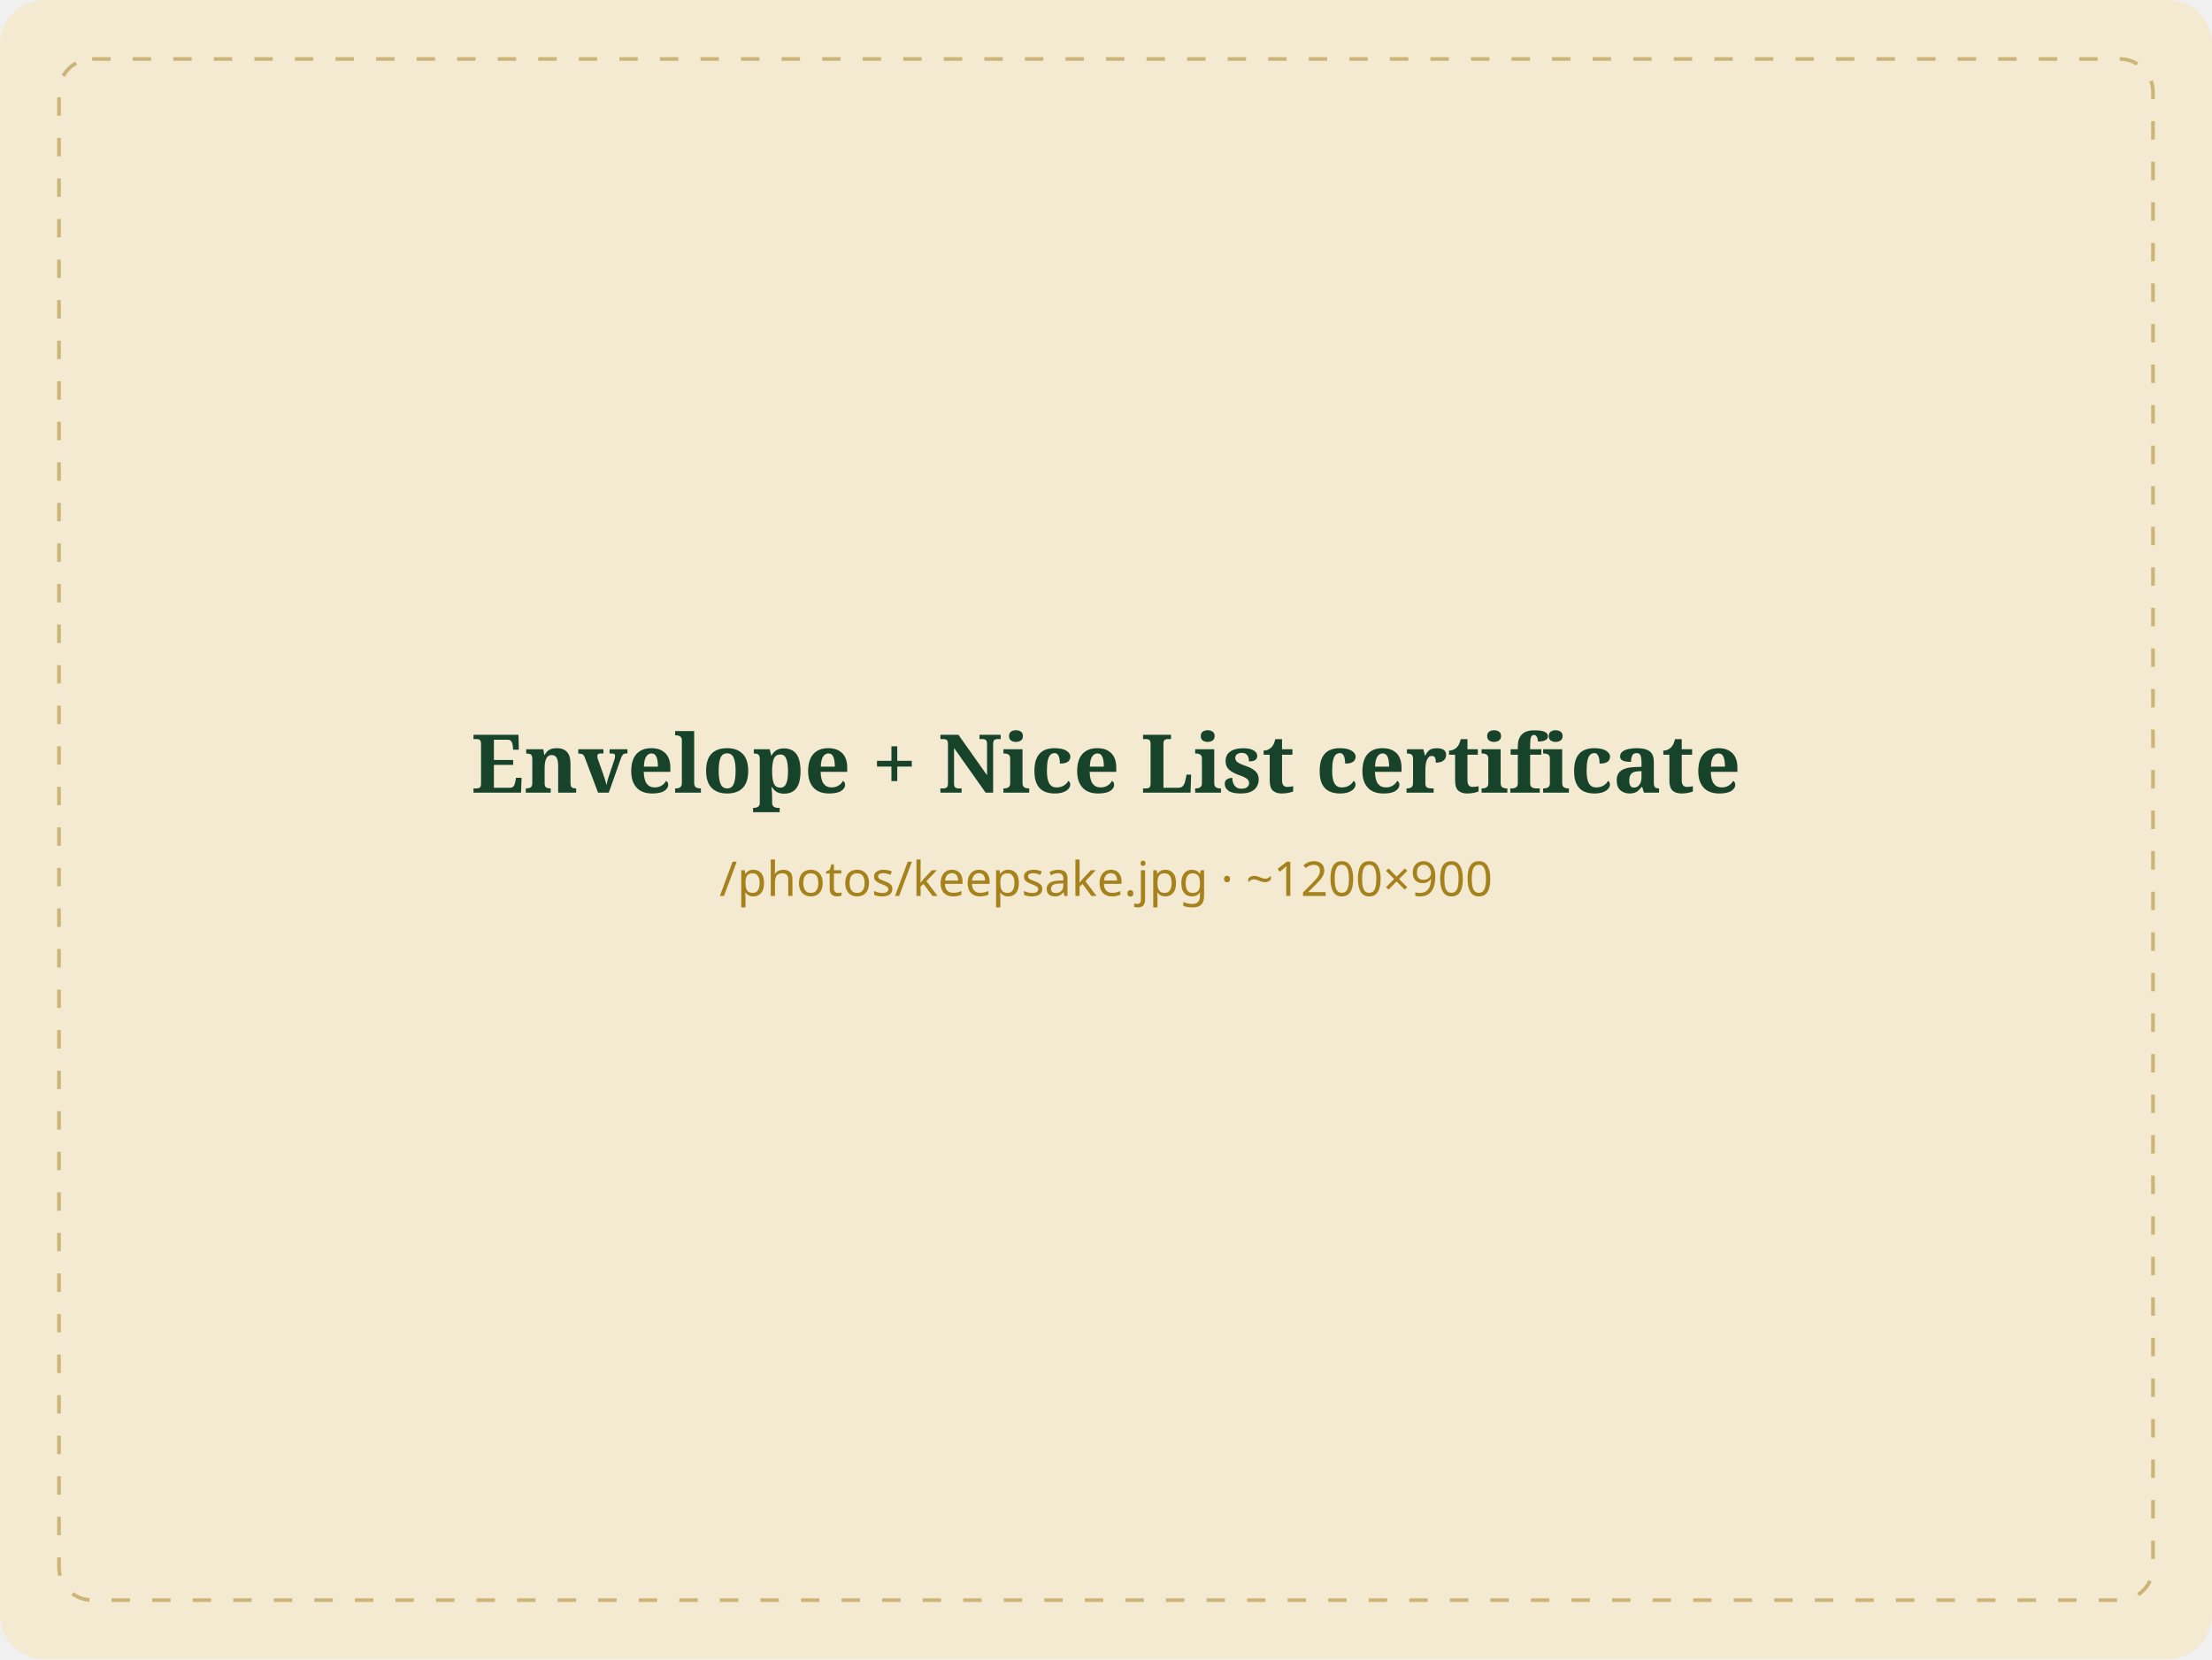
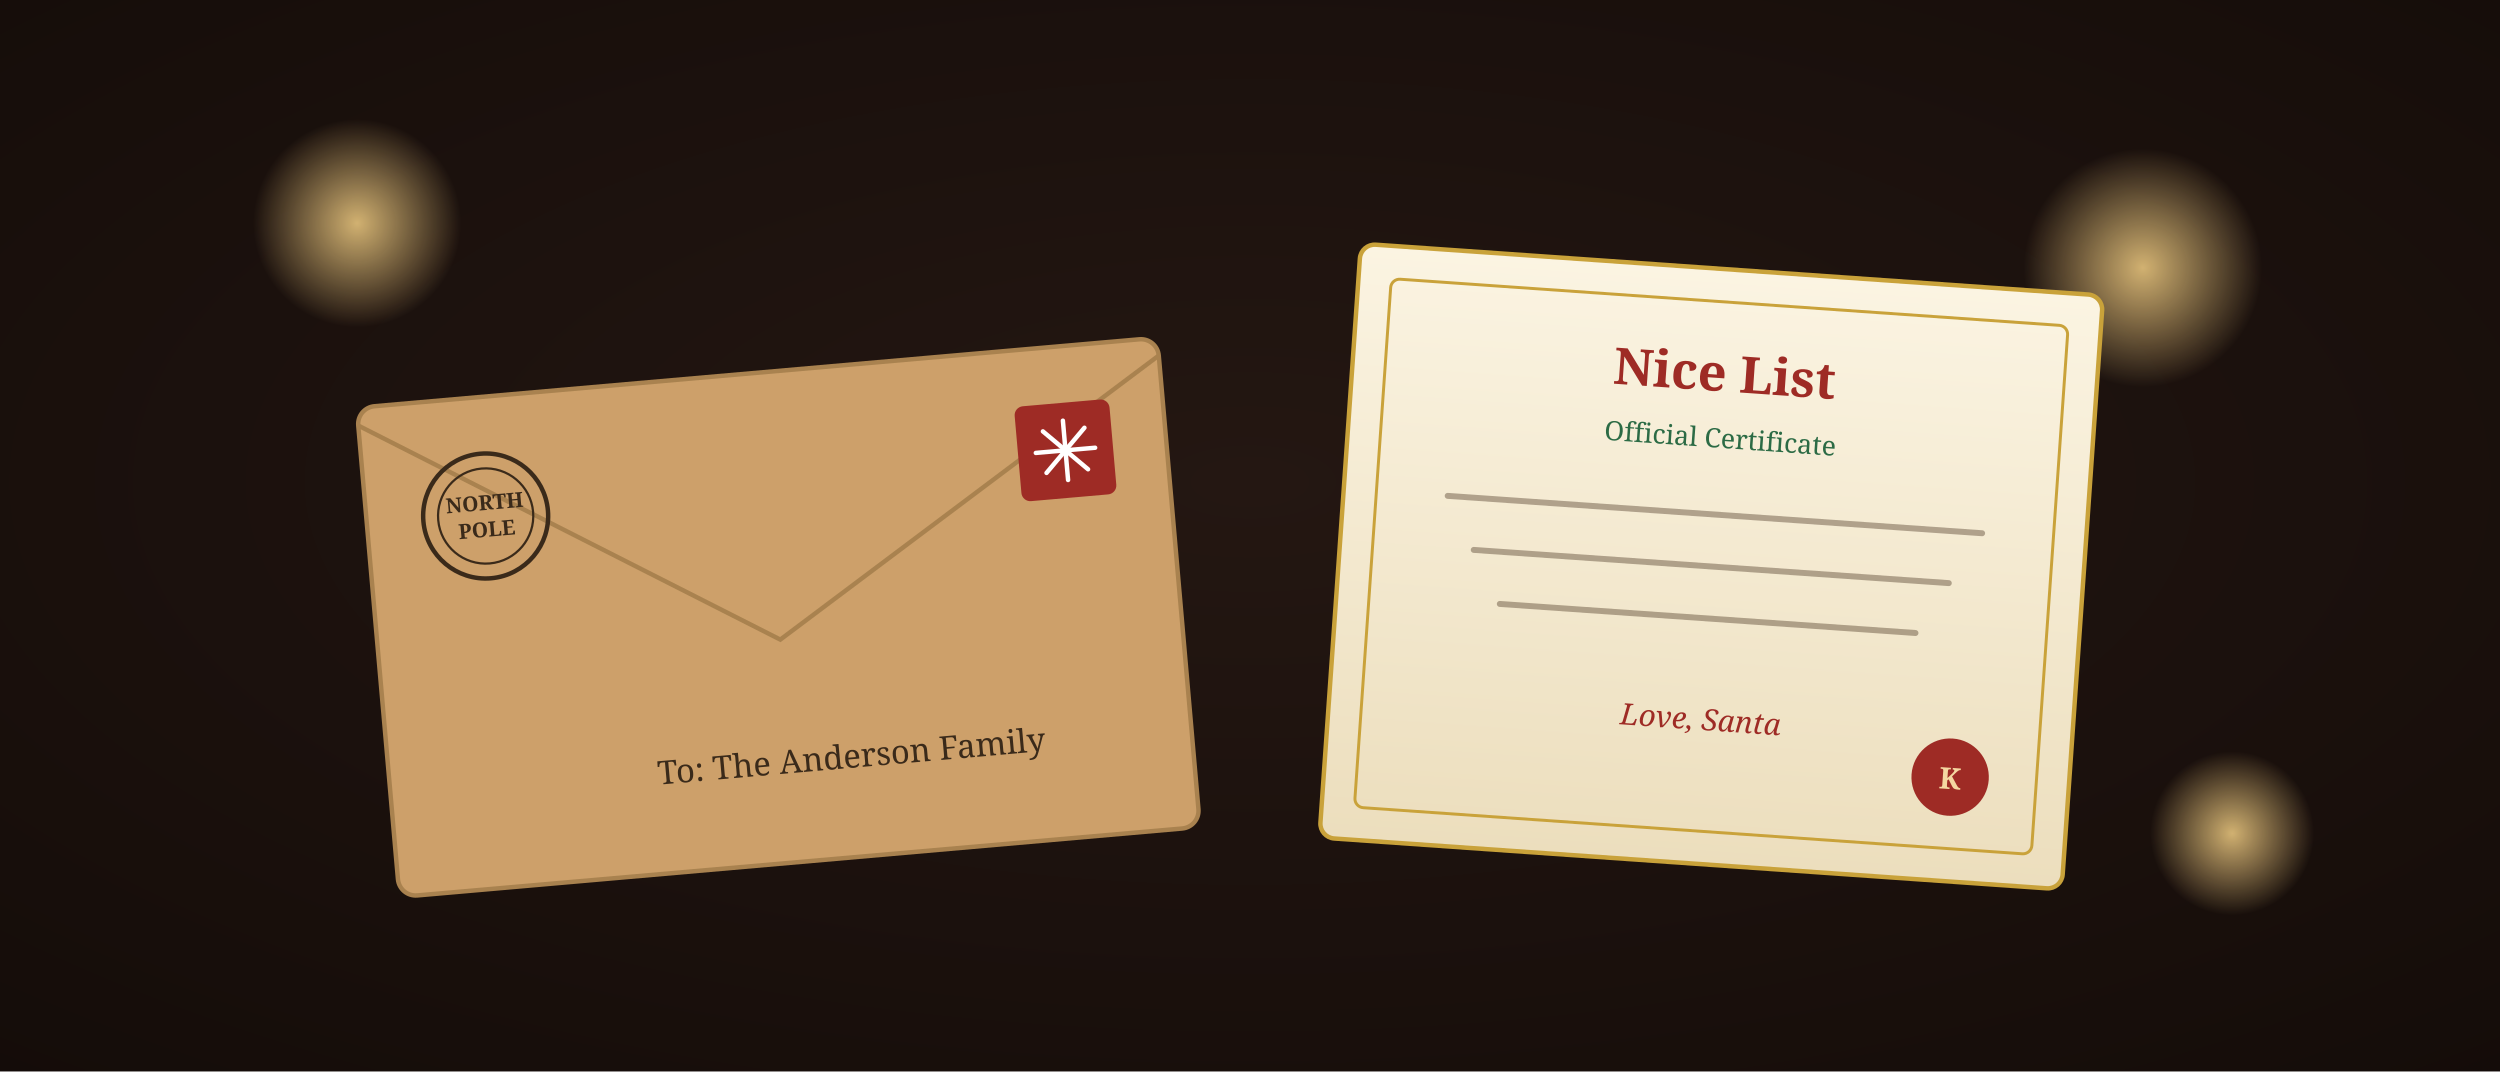
- <svg xmlns="http://www.w3.org/2000/svg" width="1200" height="900" viewBox="0 0 1200 900" role="img" aria-label="Keepsake photo placeholder">
-   <rect width="1200" height="900" rx="24" fill="#f4ead2" />
-   <rect x="32" y="32" width="1136" height="836" rx="18" fill="none" stroke="#a5821c" stroke-opacity="0.5" stroke-width="2" stroke-dasharray="10 12" />
-   <text x="600" y="430" text-anchor="middle" font-family="Georgia, serif" font-size="44" fill="#18432b" font-weight="700">Envelope + Nice List certificate</text>
-   <text x="600" y="486" text-anchor="middle" font-family="system-ui, sans-serif" font-size="26" fill="#a5821c">/photos/keepsake.jpg · ~1200×900</text>
+ <svg xmlns="http://www.w3.org/2000/svg" width="1680" height="720" viewBox="0 0 1680 720" role="img" aria-label="Keepsake envelope and Nice List certificate">
+   <defs>
+     <radialGradient id="kb" cx="50%" cy="45%" r="75%">
+       <stop offset="0" stop-color="#241712" />
+       <stop offset="100%" stop-color="#140c09" />
+     </radialGradient>
+     <radialGradient id="kg" cx="50%" cy="50%" r="50%">
+       <stop offset="0" stop-color="#ffd98a" stop-opacity="0.8" />
+       <stop offset="100%" stop-color="#ffd98a" stop-opacity="0" />
+     </radialGradient>
+     <linearGradient id="kp" x1="0" y1="0" x2="0" y2="1">
+       <stop offset="0" stop-color="#fbf4e2" />
+       <stop offset="1" stop-color="#ecdebd" />
+     </linearGradient>
+   </defs>
+   <rect width="1680" height="720" fill="url(#kb)" />
+   <circle cx="240" cy="150" r="70" fill="url(#kg)" />
+   <circle cx="1440" cy="180" r="80" fill="url(#kg)" />
+   <circle cx="1500" cy="560" r="55" fill="url(#kg)" />
+   <g transform="rotate(-5 520 380)">
+     <rect x="250" y="250" width="540" height="330" rx="12" fill="#cda06a" stroke="#a9824f" stroke-width="3" />
+     <path d="M250 262 L520 430 L790 262" fill="none" stroke="#a9824f" stroke-width="3" />
+     <circle cx="330" cy="330" r="42" fill="none" stroke="#3a2a1a" stroke-width="3" />
+     <circle cx="330" cy="330" r="32" fill="none" stroke="#3a2a1a" stroke-width="1.5" />
+     <text x="330" y="326" text-anchor="middle" font-family="Georgia, serif" font-size="14" font-weight="700" fill="#3a2a1a">NORTH</text>
+     <text x="330" y="344" text-anchor="middle" font-family="Georgia, serif" font-size="14" font-weight="700" fill="#3a2a1a">POLE</text>
+     <rect x="690" y="288" width="64" height="64" rx="6" fill="#9e2b25" />
+     <g stroke="#fff" stroke-width="3" stroke-linecap="round">
+       <line x1="722" y1="300" x2="722" y2="340" />
+       <line x1="702" y1="320" x2="742" y2="320" />
+       <line x1="708" y1="306" x2="736" y2="334" />
+       <line x1="736" y1="306" x2="708" y2="334" />
+     </g>
+     <text x="430" y="520" font-family="Georgia, serif" font-size="22" fill="#3a2a1a">To: The Anderson Family</text>
+   </g>
+   <g transform="rotate(4 1140 380)">
+     <rect x="900" y="180" width="500" height="400" rx="10" fill="url(#kp)" stroke="#c9a23a" stroke-width="3" />
+     <rect x="922" y="202" width="456" height="356" rx="6" fill="none" stroke="#c9a23a" stroke-width="2" />
+     <text x="1150" y="262" text-anchor="middle" font-family="Georgia, serif" font-size="34" font-weight="700" fill="#9e2b25">Nice List</text>
+     <text x="1150" y="300" text-anchor="middle" font-family="Georgia, serif" font-size="18" fill="#2c6b45">Official Certificate</text>
+     <g stroke="#5a4632" stroke-width="4" stroke-linecap="round" opacity="0.45">
+       <line x1="970" y1="345" x2="1330" y2="345" />
+       <line x1="990" y1="380" x2="1310" y2="380" />
+       <line x1="1010" y1="415" x2="1290" y2="415" />
+     </g>
+     <text x="1150" y="490" text-anchor="middle" font-family="Georgia, serif" font-size="20" font-style="italic" fill="#9e2b25">Love, Santa</text>
+     <circle cx="1320" cy="510" r="26" fill="#9e2b25" />
+     <text x="1320" y="518" text-anchor="middle" font-family="Georgia, serif" font-size="20" font-weight="700" fill="#f4d7a1">K</text>
+   </g>
</svg>
